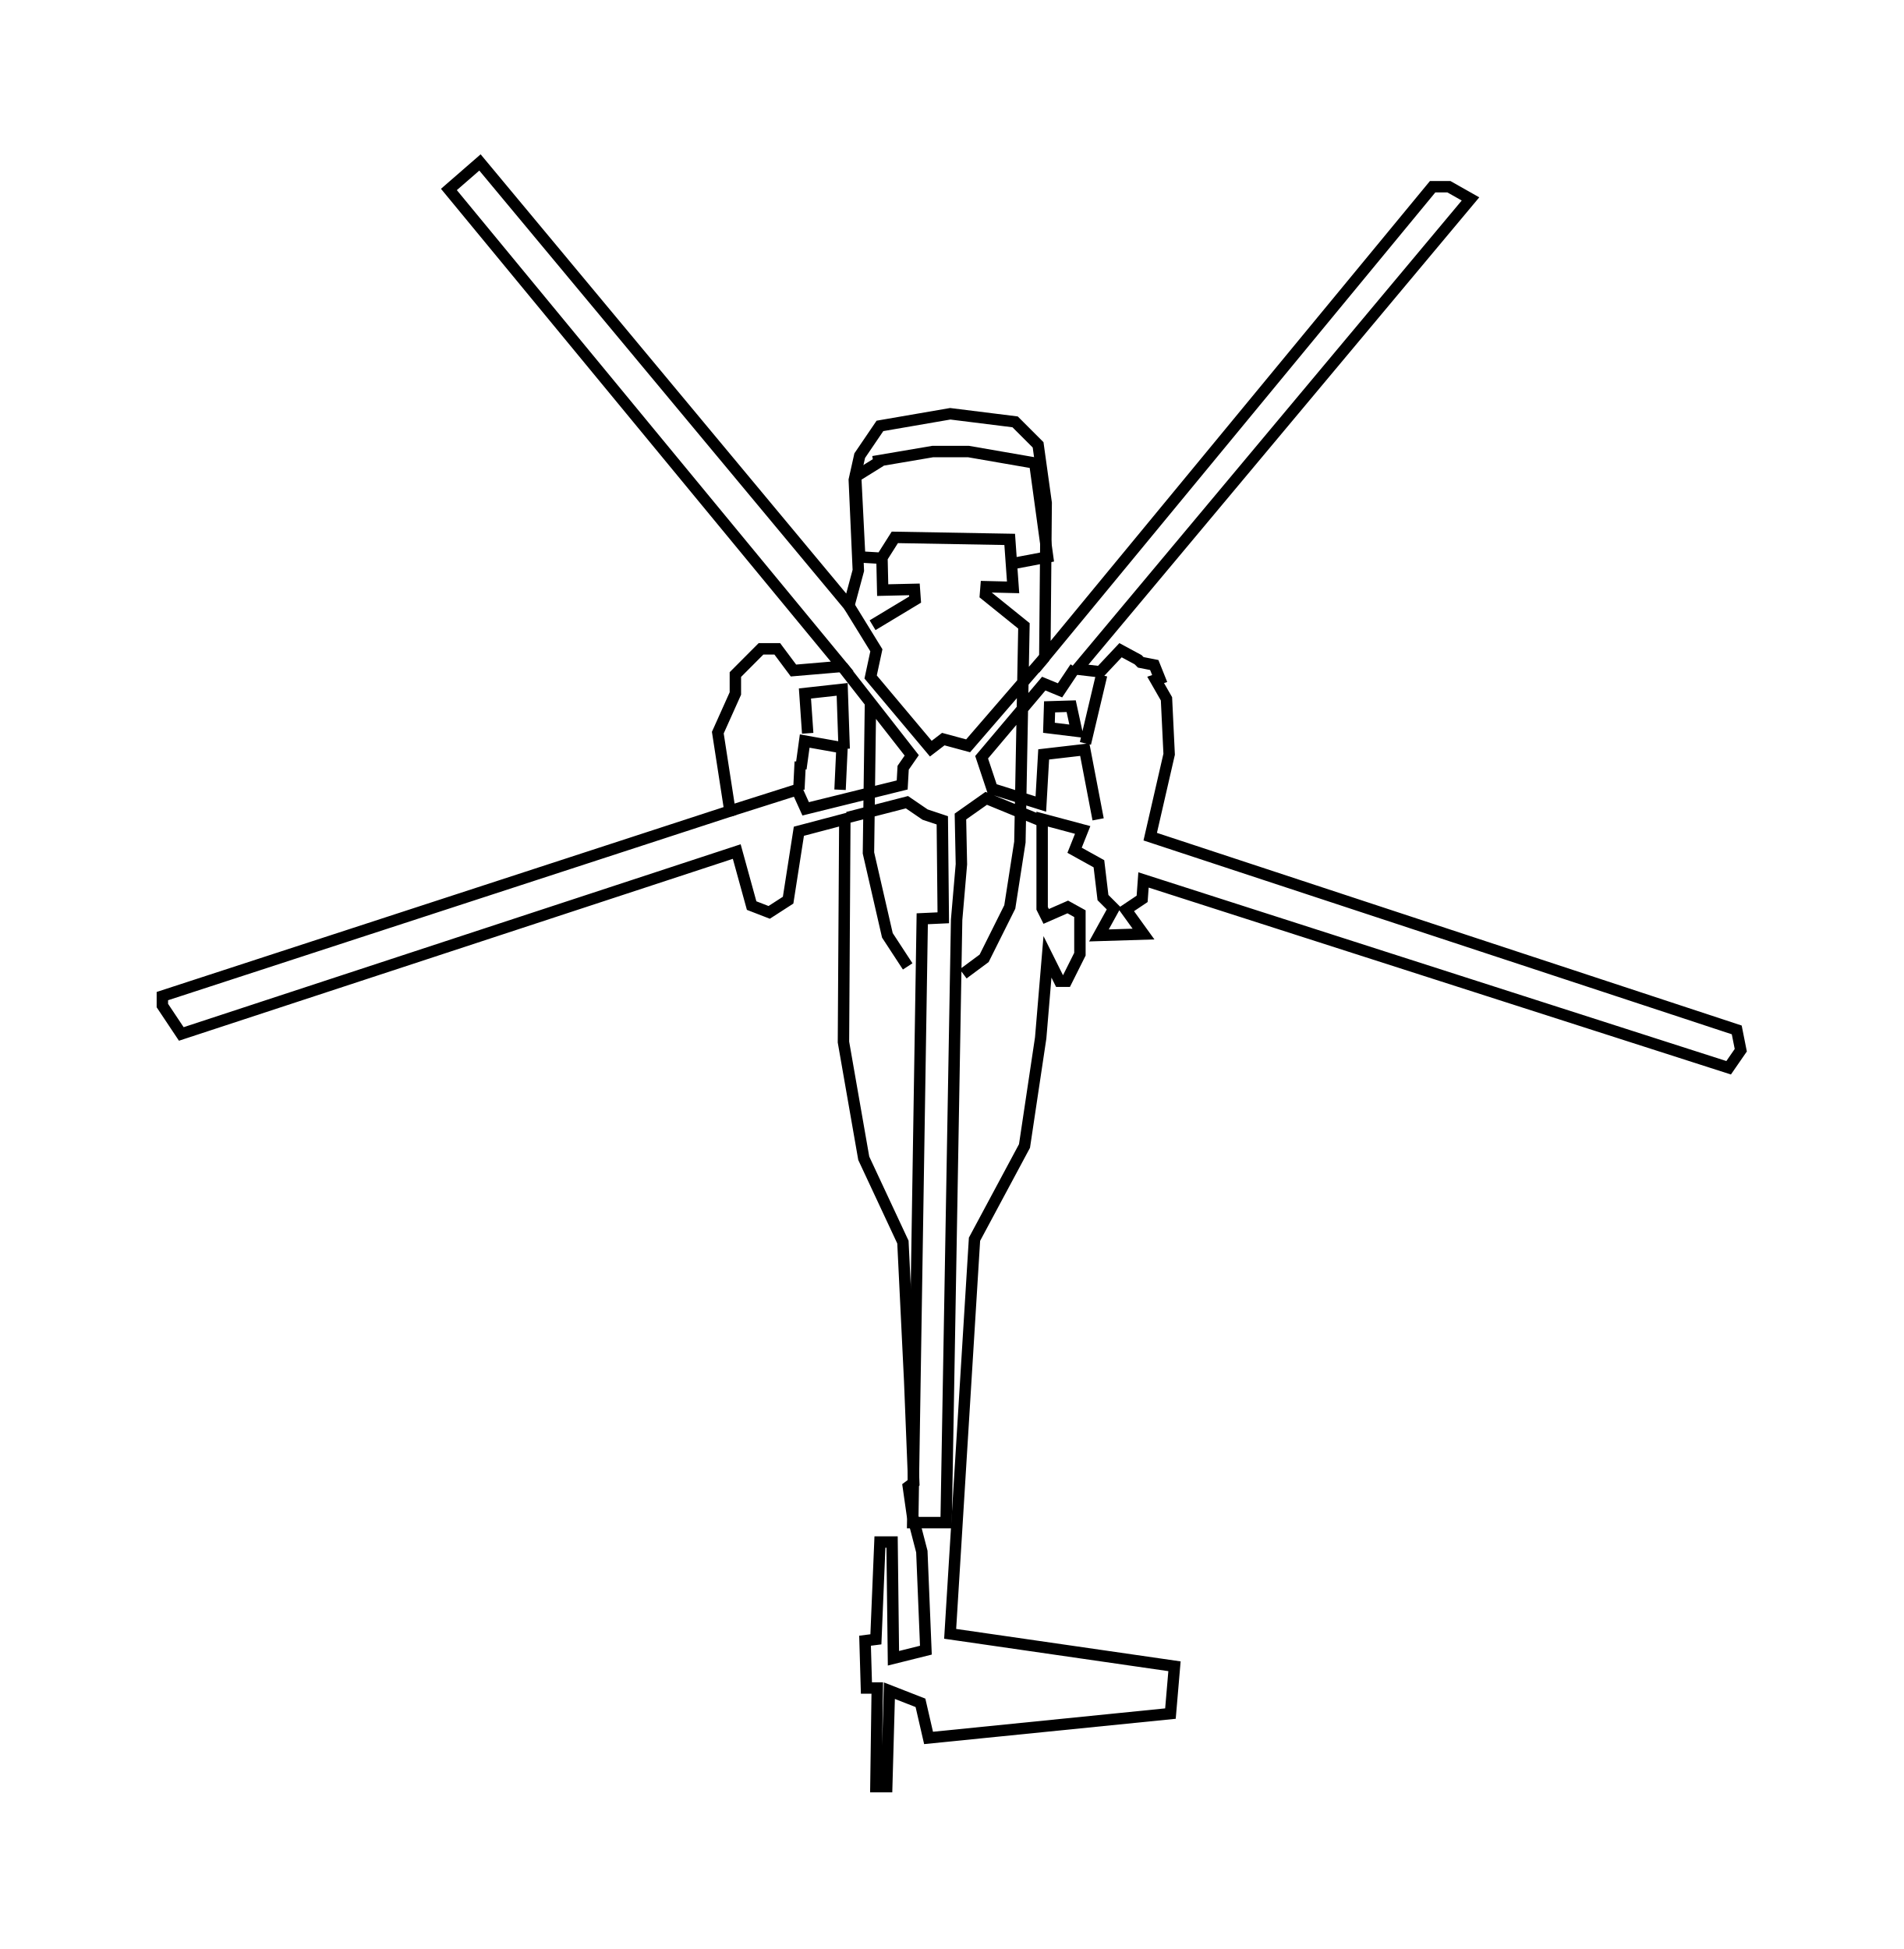
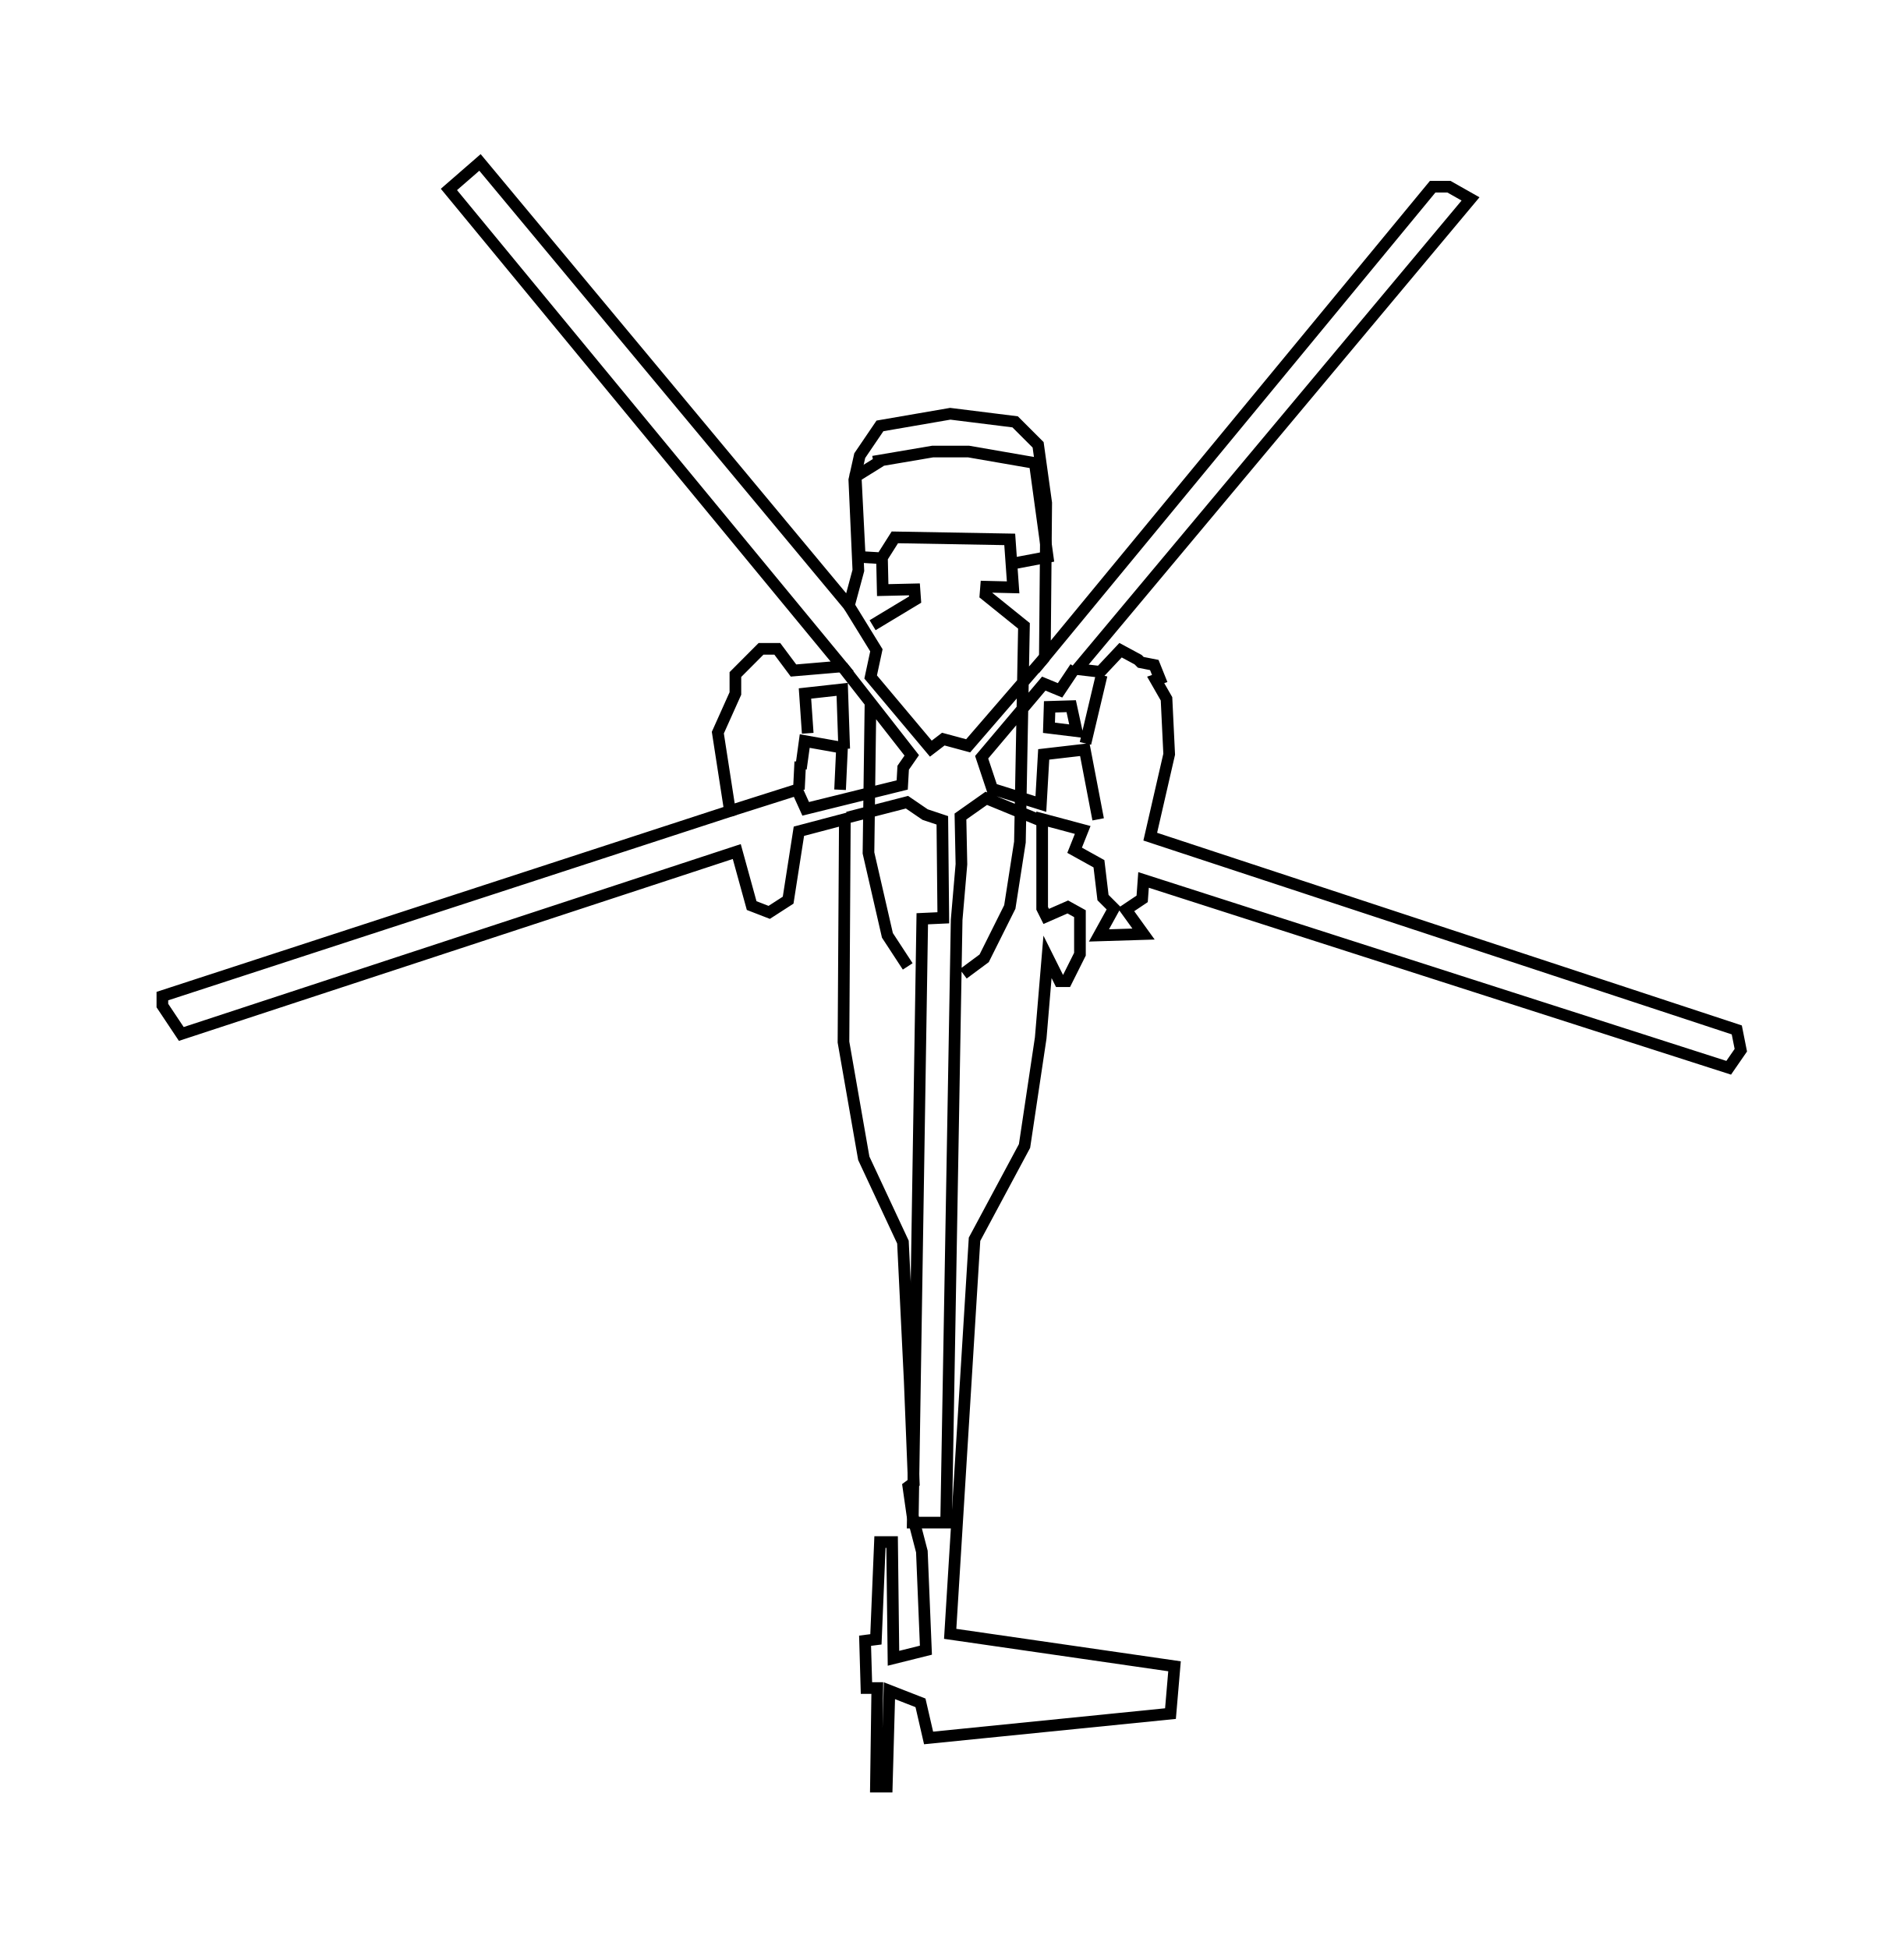
- <svg xmlns="http://www.w3.org/2000/svg" width="117.1" height="119.93" viewBox="-1.974 -1.991 23.526 24.094" version="1.1" id="svg1542">
+ <svg xmlns="http://www.w3.org/2000/svg" width="114.34" height="117.1" viewBox="-1.974 -1.991 23.526 24.094" version="1.1" id="svg1542">
  <defs id="defs1536" />
  <g id="layer10" style="display:inline">
-     <path style="fill:none;stroke:#000000;stroke-width:0.141px;stroke-linecap:butt;stroke-linejoin:miter;stroke-opacity:1" d="M 9.772,3.124 8.903,3.274 8.653,3.642 8.586,3.942 8.636,5.061 8.519,5.496 3.959,0.017 3.575,0.351 8.436,6.247 7.834,6.298 7.634,6.03 H 7.433 L 7.116,6.348 V 6.582 L 6.899,7.066 7.049,8.035 0.033,10.323 v 0.117 L 0.267,10.791 7.133,8.536 7.317,9.204 7.534,9.288 7.768,9.137 7.901,8.285 8.469,8.135 8.452,10.891 l 0.251,1.437 0.484,1.036 0.084,1.721 0.05,1.253 -0.067,0.05 0.05,0.351 0.117,0.451 0.05,1.219 -0.401,0.1 -0.017,-1.437 H 8.903 l -0.05,1.203 -0.134,0.017 0.017,0.585 h 0.134 l -0.017,1.219 h 0.134 l 0.033,-1.186 0.384,0.15 0.1,0.434 2.99,-0.301 0.05,-0.585 -2.773,-0.401 0.301,-4.878 0.618,-1.153 0.2,-1.336 0.084,-1.002 0.15,0.301 h 0.084 l 0.167,-0.334 V 9.304 L 11.225,9.221 10.958,9.338 10.908,9.238 V 8.135 l 0.501,0.134 -0.1,0.251 0.301,0.167 0.05,0.418 0.134,0.134 -0.184,0.334 0.551,-0.017 -0.217,-0.301 0.2,-0.134 0.017,-0.234 7.233,2.322 0.15,-0.217 -0.05,-0.251 -7.25,-2.389 0.234,-1.019 -0.033,-0.685 -0.134,-0.234 0.05,-0.017 -0.067,-0.167 -0.167,-0.033 -0.033,-0.033 L 11.877,6.047 11.626,6.314 11.342,6.281 16.203,0.468 15.936,0.317 H 15.735 L 10.941,6.13 10.958,4.226 10.858,3.508 10.574,3.224 Z" id="path4396" />
+     <path style="fill:none;stroke:#000000;stroke-width:0.144px;stroke-linecap:butt;stroke-linejoin:miter;stroke-opacity:1" d="M 9.772,3.124 8.903,3.274 8.653,3.642 8.586,3.942 8.636,5.061 8.519,5.496 3.959,0.017 3.575,0.351 8.436,6.247 7.834,6.298 7.634,6.03 H 7.433 L 7.116,6.348 V 6.582 L 6.899,7.066 7.049,8.035 0.033,10.323 v 0.117 L 0.267,10.791 7.133,8.536 7.317,9.204 7.534,9.288 7.768,9.137 7.901,8.285 8.469,8.135 8.452,10.891 l 0.251,1.437 0.484,1.036 0.084,1.721 0.05,1.253 -0.067,0.05 0.05,0.351 0.117,0.451 0.05,1.219 -0.401,0.1 -0.017,-1.437 H 8.903 l -0.05,1.203 -0.134,0.017 0.017,0.585 h 0.134 l -0.017,1.219 h 0.134 l 0.033,-1.186 0.384,0.15 0.1,0.434 2.99,-0.301 0.05,-0.585 -2.773,-0.401 0.301,-4.878 0.618,-1.153 0.2,-1.336 0.084,-1.002 0.15,0.301 h 0.084 l 0.167,-0.334 V 9.304 L 11.225,9.221 10.958,9.338 10.908,9.238 V 8.135 l 0.501,0.134 -0.1,0.251 0.301,0.167 0.05,0.418 0.134,0.134 -0.184,0.334 0.551,-0.017 -0.217,-0.301 0.2,-0.134 0.017,-0.234 7.233,2.322 0.15,-0.217 -0.05,-0.251 -7.25,-2.389 0.234,-1.019 -0.033,-0.685 -0.134,-0.234 0.05,-0.017 -0.067,-0.167 -0.167,-0.033 -0.033,-0.033 L 11.877,6.047 11.626,6.314 11.342,6.281 16.203,0.468 15.936,0.317 H 15.735 L 10.941,6.13 10.958,4.226 10.858,3.508 10.574,3.224 Z" id="path4396" />
  </g>
  <g id="layer11">
-     <path id="path4423" style="fill:none;stroke:#000000;stroke-width:0.141px;stroke-linecap:butt;stroke-linejoin:miter;stroke-opacity:1" d="M 7.918,7.425 7.901,7.768 M 8.01,7.074 7.976,6.582 8.436,6.531 8.461,7.266 m 2.982,-0.067 0.2,-0.844 m -0.651,0.651 0.342,0.042 -0.067,-0.309 -0.267,0.008 z M 8.937,4.911 8.653,4.894 8.603,3.9 l 0.309,-0.192 m -0.092,0.008 0.735,-0.125 0.443,5e-7 0.819,0.142 0.159,1.161 -0.443,0.084 M 9.246,9.956 8.995,9.572 8.761,8.553 8.786,6.698 M 8.812,5.738 9.338,5.421 9.329,5.295 8.937,5.304 8.928,4.903 9.087,4.652 l 1.42,0.025 0.042,0.593 -0.334,-0.008 -0.008,0.1 0.476,0.384 -0.05,2.673 -0.125,0.802 -0.317,0.635 -0.259,0.192 M 7.926,7.512 7.973,7.17 8.434,7.252 8.41,7.772 M 8.504,8.115 9.237,7.926 9.461,8.079 9.674,8.15 9.686,9.355 9.426,9.367 9.308,16.832 H 9.721 L 9.851,9.379 9.91,8.693 9.898,8.103 10.217,7.878 10.879,8.15 m 0.721,-0.012 -0.165,-0.862 -0.508,0.059 -0.035,0.614 -0.602,-0.189 -0.13,-0.39 0.768,-0.91 0.201,0.083 0.189,-0.283 M 8.519,5.496 8.859,6.048 8.788,6.378 9.532,7.264 9.686,7.146 l 0.307,0.083 0.949,-1.098 M 7.049,8.035 7.878,7.772 7.985,8.008 9.178,7.713 9.19,7.5 9.296,7.347 8.436,6.247" />
+     <path id="path4423" style="fill:none;stroke:#000000;stroke-width:0.144px;stroke-linecap:butt;stroke-linejoin:miter;stroke-opacity:1" d="M 7.918,7.425 7.901,7.768 M 8.01,7.074 7.976,6.582 8.436,6.531 8.461,7.266 m 2.982,-0.067 0.2,-0.844 m -0.651,0.651 0.342,0.042 -0.067,-0.309 -0.267,0.008 z M 8.937,4.911 8.653,4.894 8.603,3.9 l 0.309,-0.192 m -0.092,0.008 0.735,-0.125 0.443,5e-7 0.819,0.142 0.159,1.161 -0.443,0.084 M 9.246,9.956 8.995,9.572 8.761,8.553 8.786,6.698 M 8.812,5.738 9.338,5.421 9.329,5.295 8.937,5.304 8.928,4.903 9.087,4.652 l 1.42,0.025 0.042,0.593 -0.334,-0.008 -0.008,0.1 0.476,0.384 -0.05,2.673 -0.125,0.802 -0.317,0.635 -0.259,0.192 M 7.926,7.512 7.973,7.17 8.434,7.252 8.41,7.772 M 8.504,8.115 9.237,7.926 9.461,8.079 9.674,8.15 9.686,9.355 9.426,9.367 9.308,16.832 H 9.721 L 9.851,9.379 9.91,8.693 9.898,8.103 10.217,7.878 10.879,8.15 m 0.721,-0.012 -0.165,-0.862 -0.508,0.059 -0.035,0.614 -0.602,-0.189 -0.13,-0.39 0.768,-0.91 0.201,0.083 0.189,-0.283 M 8.519,5.496 8.859,6.048 8.788,6.378 9.532,7.264 9.686,7.146 l 0.307,0.083 0.949,-1.098 M 7.049,8.035 7.878,7.772 7.985,8.008 9.178,7.713 9.19,7.5 9.296,7.347 8.436,6.247" />
  </g>
</svg>
